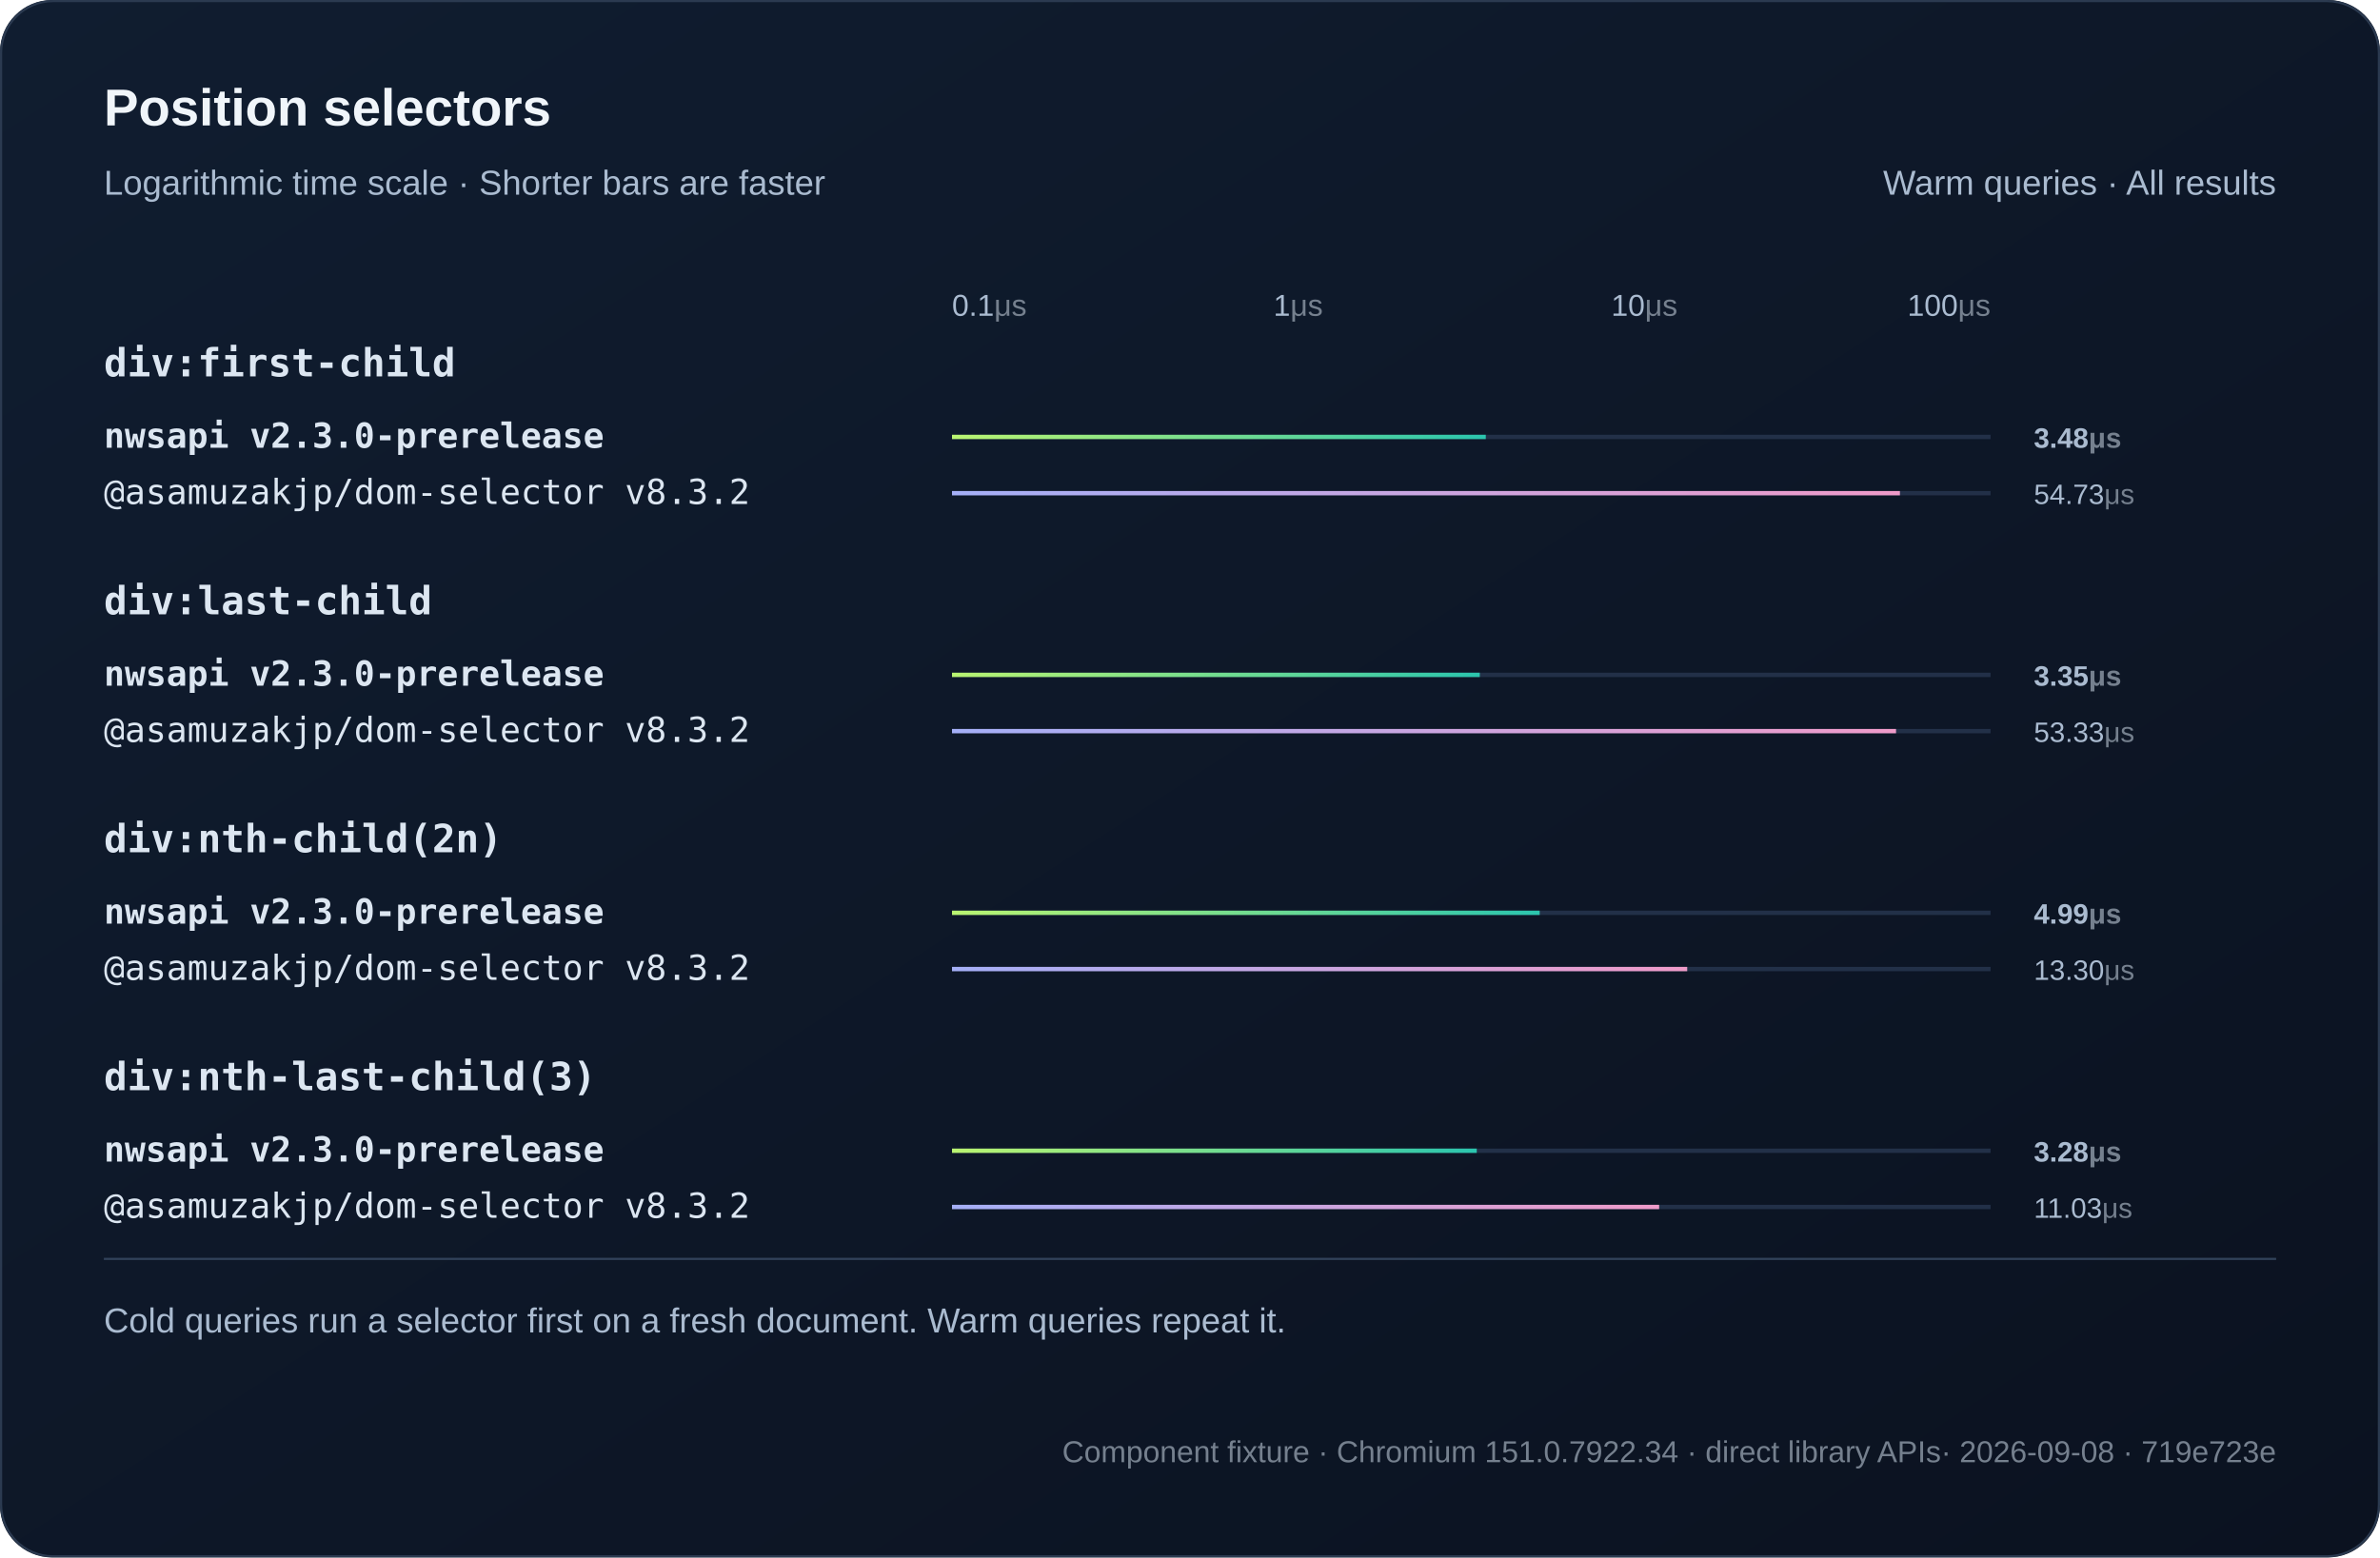
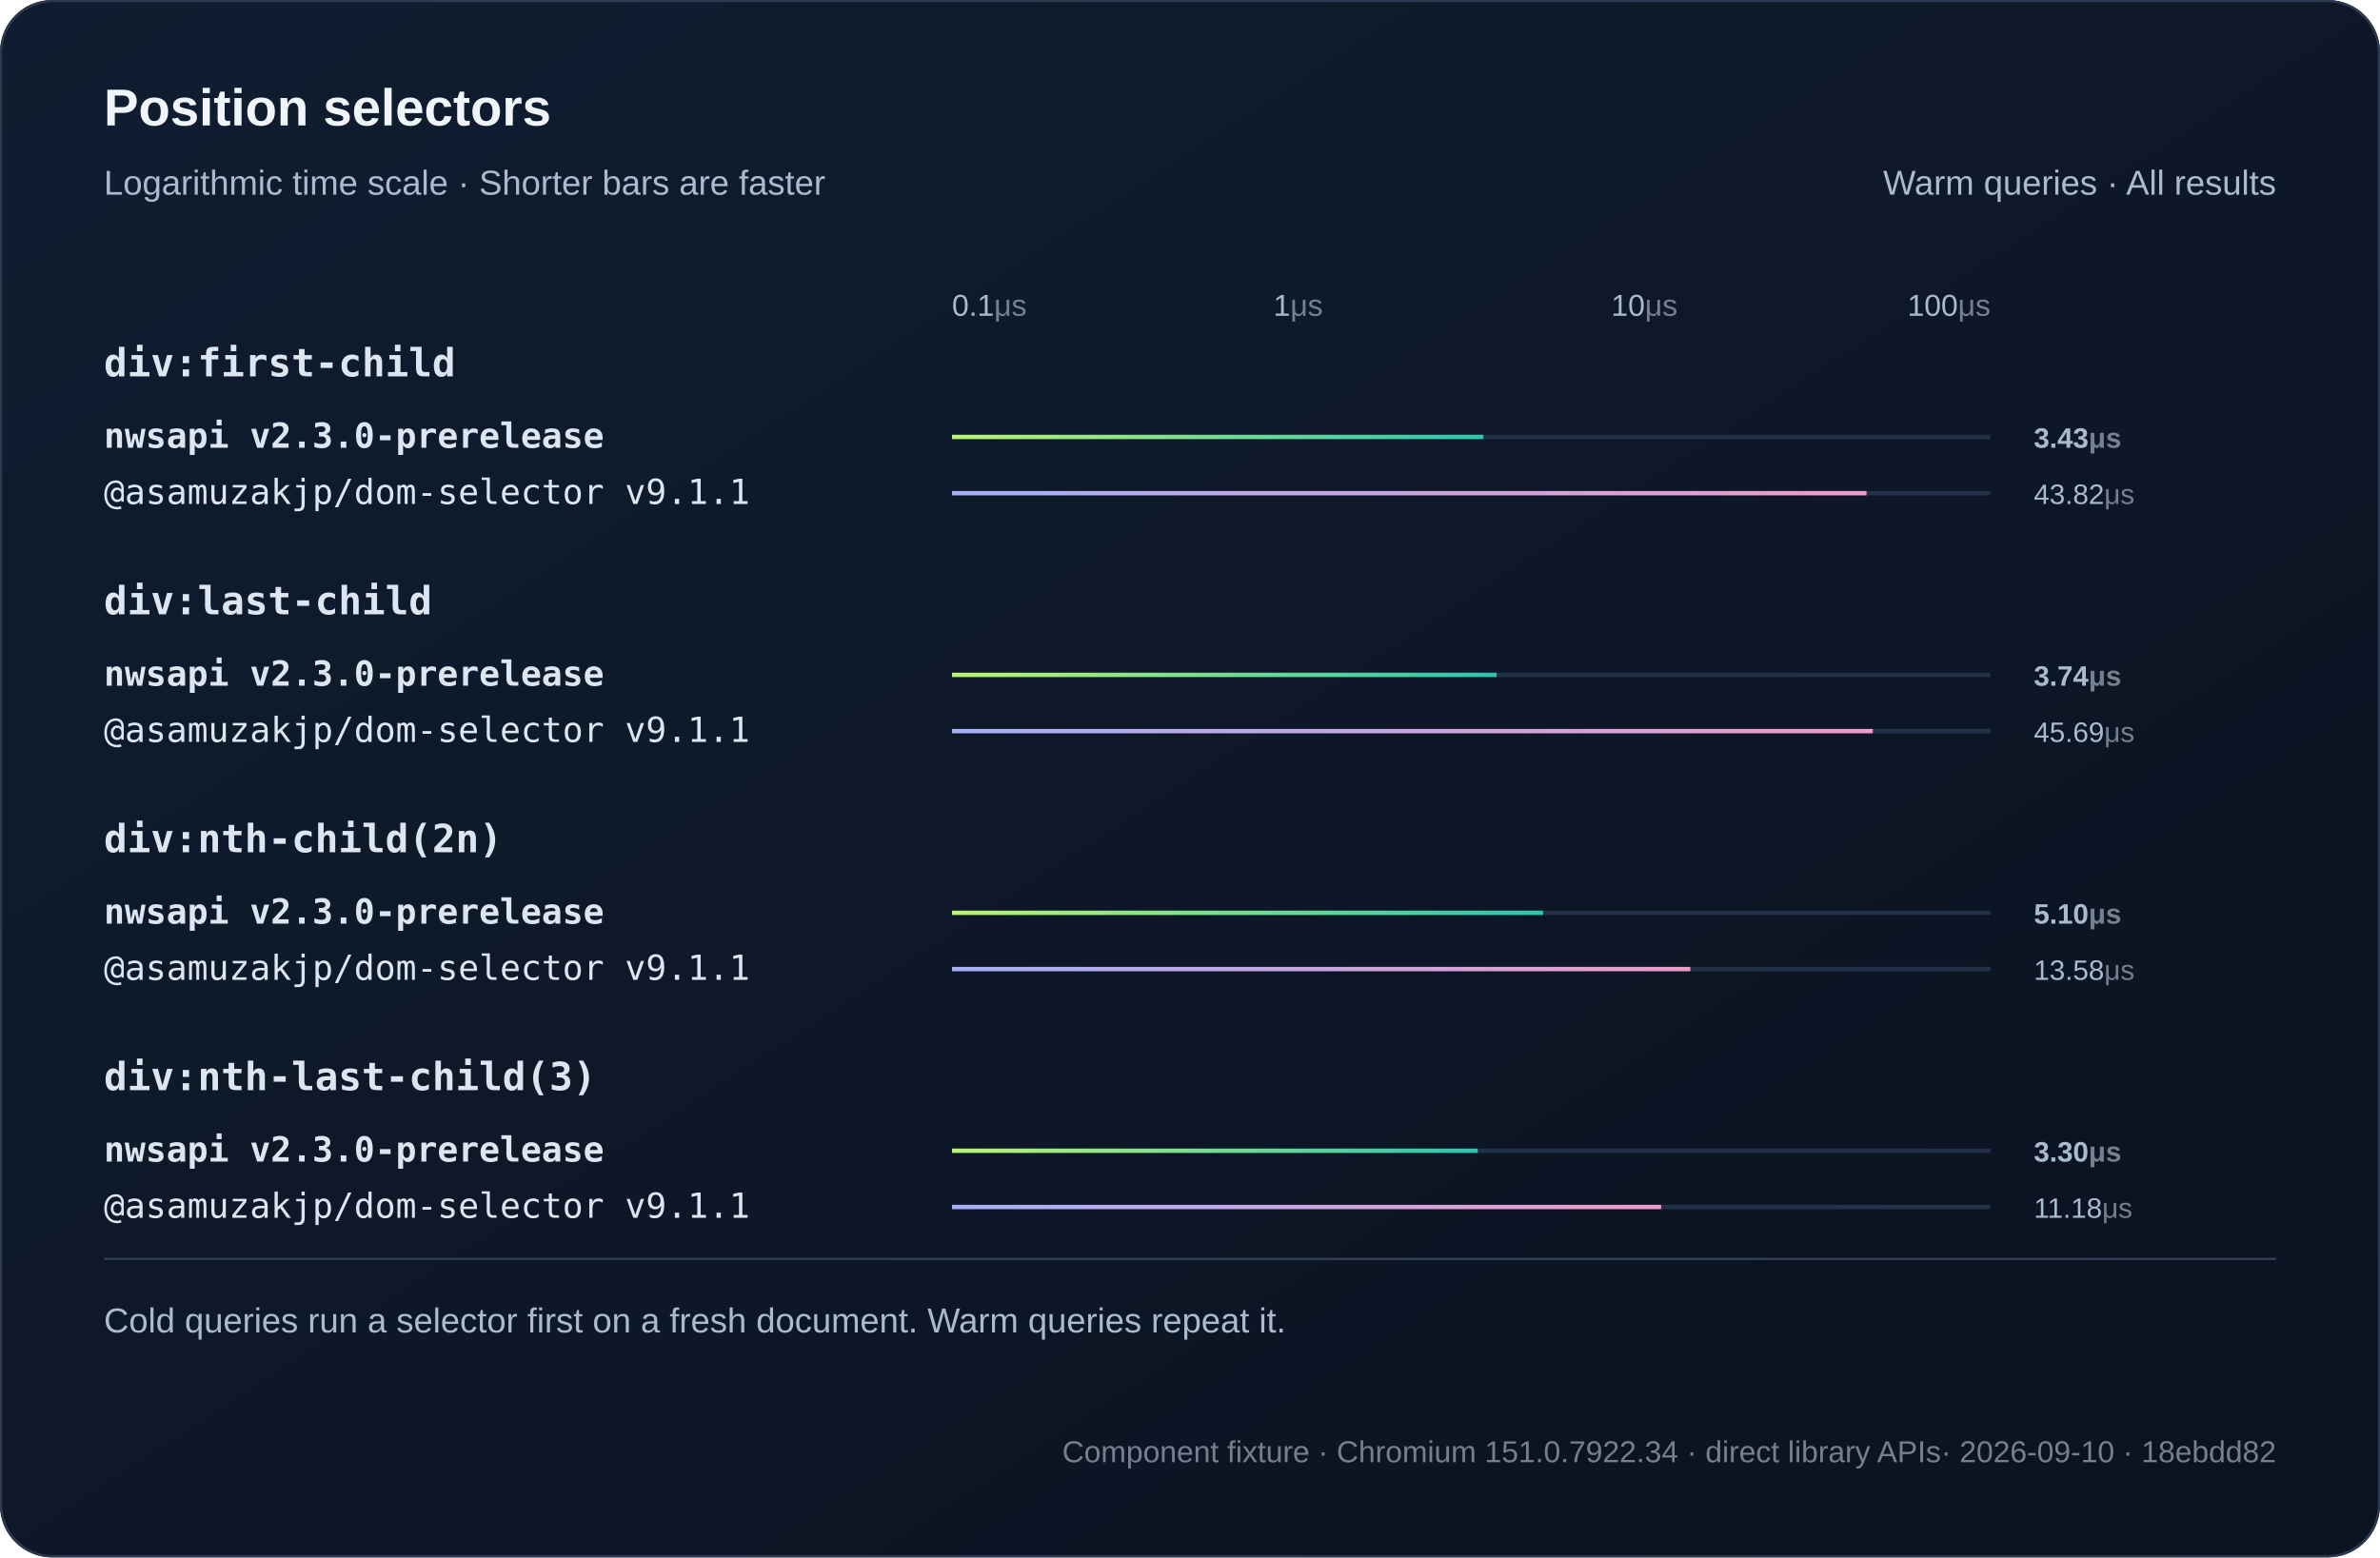
<svg xmlns="http://www.w3.org/2000/svg" width="1100" height="720" viewBox="0 0 1100 720" role="img">
  <defs>
    <linearGradient id="bg" x2="1" y2="1">
      <stop stop-color="#101d30" />
      <stop offset="1" stop-color="#0b1220" />
    </linearGradient>
    <linearGradient id="series0">
      <stop stop-color="#baf471" />
      <stop offset="1" stop-color="#2bc5ae" />
    </linearGradient>
    <linearGradient id="series1">
      <stop stop-color="#a4aff7" />
      <stop offset="1" stop-color="#ef9bc9" />
    </linearGradient>
  </defs>
  <style>text{font-family:Arial,Helvetica,sans-serif;fill:#f0f5fa}
.muted{fill:#aabbd0;font:16px Arial,Helvetica,sans-serif}
.code{font:18px Consolas,Menlo,monospace;fill:#dce6f1}
.note .code{font:16px Consolas,Menlo,monospace}
.metadata,.metadata .code{fill:#75808e;font-size:14px}
.chart-title{font-size:24px;font-weight:700}
.unit{fill:#75808e}
.package{font-family:Consolas,Menlo,monospace}
.comparison{font-size:14px;font-variant-numeric:tabular-nums}
.tick{fill:#aabbd0;font-size:12px}
.time{fill:#aabbd0;font-size:13px;font-variant-numeric:tabular-nums}
.engine{font-size:16px}.selector{font-weight:600}.tick{font-size:14px}.bar{transform-box:fill-box;transform-origin:left center;animation:fill 800ms ease-out both}@keyframes fill{from{transform:scaleX(0)}to{transform:scaleX(1)}}@media(prefers-reduced-motion:reduce){.bar{animation:none}}</style>
  <rect width="1100" height="720" rx="24" fill="url(#bg)" />
  <rect x=".5" y=".5" width="1099" height="719" rx="24" fill="none" stroke="#2b3a50" />
  <text x="48" y="58" class="chart-title">Position selectors</text>
  <text x="48" y="90" class="muted">Logarithmic time scale · Shorter bars are faster</text>
  <text x="1052" y="90" text-anchor="end" class="muted">Warm queries · All results</text>
  <text x="440" y="146" text-anchor="start" class="tick">0.1<tspan class="unit">μs</tspan>
  </text>
  <text x="600" y="146" text-anchor="middle" class="tick">1<tspan class="unit">μs</tspan>
  </text>
  <text x="760" y="146" text-anchor="middle" class="tick">10<tspan class="unit">μs</tspan>
  </text>
  <text x="920" y="146" text-anchor="end" class="tick">100<tspan class="unit">μs</tspan>
  </text>
  <text x="48" y="174" class="code selector">div:first-child</text>
  <g>
    <text x="48" y="207" class="code engine" style="font-weight:700">nwsapi v2.3.0-prerelease</text>
    <path d="M440 202h480" stroke="#223048" stroke-width="2" />
-     <rect class="bar" x="440" y="201" width="246.71" height="2" fill="url(#series0)" />
-     <text x="940" y="207" class="time" style="font-weight:700">3.48<tspan class="unit">μs</tspan>
+     <rect class="bar" x="440" y="201" width="245.6" height="2" fill="url(#series0)" />
+     <text x="940" y="207" class="time" style="font-weight:700">3.43<tspan class="unit">μs</tspan>
    </text>
  </g>
  <g>
-     <text x="48" y="233" class="code engine">@asamuzakjp/dom-selector v8.3.2</text>
+     <text x="48" y="233" class="code engine">@asamuzakjp/dom-selector v9.1.1</text>
    <path d="M440 228h480" stroke="#223048" stroke-width="2" />
-     <rect class="bar" x="440" y="227" width="438.12" height="2" fill="url(#series1)" />
-     <text x="940" y="233" class="time">54.73<tspan class="unit">μs</tspan>
+     <rect class="bar" x="440" y="227" width="422.67" height="2" fill="url(#series1)" />
+     <text x="940" y="233" class="time">43.82<tspan class="unit">μs</tspan>
    </text>
  </g>
  <text x="48" y="284" class="code selector">div:last-child</text>
  <g>
    <text x="48" y="317" class="code engine" style="font-weight:700">nwsapi v2.3.0-prerelease</text>
    <path d="M440 312h480" stroke="#223048" stroke-width="2" />
-     <rect class="bar" x="440" y="311" width="243.94" height="2" fill="url(#series0)" />
-     <text x="940" y="317" class="time" style="font-weight:700">3.35<tspan class="unit">μs</tspan>
+     <rect class="bar" x="440" y="311" width="251.72" height="2" fill="url(#series0)" />
+     <text x="940" y="317" class="time" style="font-weight:700">3.74<tspan class="unit">μs</tspan>
    </text>
  </g>
  <g>
-     <text x="48" y="343" class="code engine">@asamuzakjp/dom-selector v8.3.2</text>
+     <text x="48" y="343" class="code engine">@asamuzakjp/dom-selector v9.1.1</text>
    <path d="M440 338h480" stroke="#223048" stroke-width="2" />
-     <rect class="bar" x="440" y="337" width="436.32" height="2" fill="url(#series1)" />
-     <text x="940" y="343" class="time">53.33<tspan class="unit">μs</tspan>
+     <rect class="bar" x="440" y="337" width="425.58" height="2" fill="url(#series1)" />
+     <text x="940" y="343" class="time">45.69<tspan class="unit">μs</tspan>
    </text>
  </g>
  <text x="48" y="394" class="code selector">div:nth-child(2n)</text>
  <g>
    <text x="48" y="427" class="code engine" style="font-weight:700">nwsapi v2.3.0-prerelease</text>
    <path d="M440 422h480" stroke="#223048" stroke-width="2" />
-     <rect class="bar" x="440" y="421" width="271.63" height="2" fill="url(#series0)" />
-     <text x="940" y="427" class="time" style="font-weight:700">4.99<tspan class="unit">μs</tspan>
+     <rect class="bar" x="440" y="421" width="273.16" height="2" fill="url(#series0)" />
+     <text x="940" y="427" class="time" style="font-weight:700">5.10<tspan class="unit">μs</tspan>
    </text>
  </g>
  <g>
-     <text x="48" y="453" class="code engine">@asamuzakjp/dom-selector v8.3.2</text>
+     <text x="48" y="453" class="code engine">@asamuzakjp/dom-selector v9.1.1</text>
    <path d="M440 448h480" stroke="#223048" stroke-width="2" />
-     <rect class="bar" x="440" y="447" width="339.8" height="2" fill="url(#series1)" />
-     <text x="940" y="453" class="time">13.30<tspan class="unit">μs</tspan>
+     <rect class="bar" x="440" y="447" width="341.24" height="2" fill="url(#series1)" />
+     <text x="940" y="453" class="time">13.58<tspan class="unit">μs</tspan>
    </text>
  </g>
  <text x="48" y="504" class="code selector">div:nth-last-child(3)</text>
  <g>
    <text x="48" y="537" class="code engine" style="font-weight:700">nwsapi v2.3.0-prerelease</text>
    <path d="M440 532h480" stroke="#223048" stroke-width="2" />
-     <rect class="bar" x="440" y="531" width="242.53" height="2" fill="url(#series0)" />
-     <text x="940" y="537" class="time" style="font-weight:700">3.28<tspan class="unit">μs</tspan>
+     <rect class="bar" x="440" y="531" width="242.98" height="2" fill="url(#series0)" />
+     <text x="940" y="537" class="time" style="font-weight:700">3.30<tspan class="unit">μs</tspan>
    </text>
  </g>
  <g>
-     <text x="48" y="563" class="code engine">@asamuzakjp/dom-selector v8.3.2</text>
+     <text x="48" y="563" class="code engine">@asamuzakjp/dom-selector v9.1.1</text>
    <path d="M440 558h480" stroke="#223048" stroke-width="2" />
-     <rect class="bar" x="440" y="557" width="326.83" height="2" fill="url(#series1)" />
-     <text x="940" y="563" class="time">11.03<tspan class="unit">μs</tspan>
+     <rect class="bar" x="440" y="557" width="327.75" height="2" fill="url(#series1)" />
+     <text x="940" y="563" class="time">11.18<tspan class="unit">μs</tspan>
    </text>
  </g>
  <path d="M48 582h1004" stroke="#304159" />
  <text x="48" y="616" class="muted">Cold queries run a selector first on a fresh document. Warm queries repeat it.</text>
-   <text x="1052" y="676" text-anchor="end" class="muted note metadata">Component fixture · Chromium 151.0.7922.34 · direct library APIs<tspan fill="#75808e"> · 2026-09-08 · 719e723e</tspan>
+   <text x="1052" y="676" text-anchor="end" class="muted note metadata">Component fixture · Chromium 151.0.7922.34 · direct library APIs<tspan fill="#75808e"> · 2026-09-10 · 18ebdd82</tspan>
  </text>
</svg>
